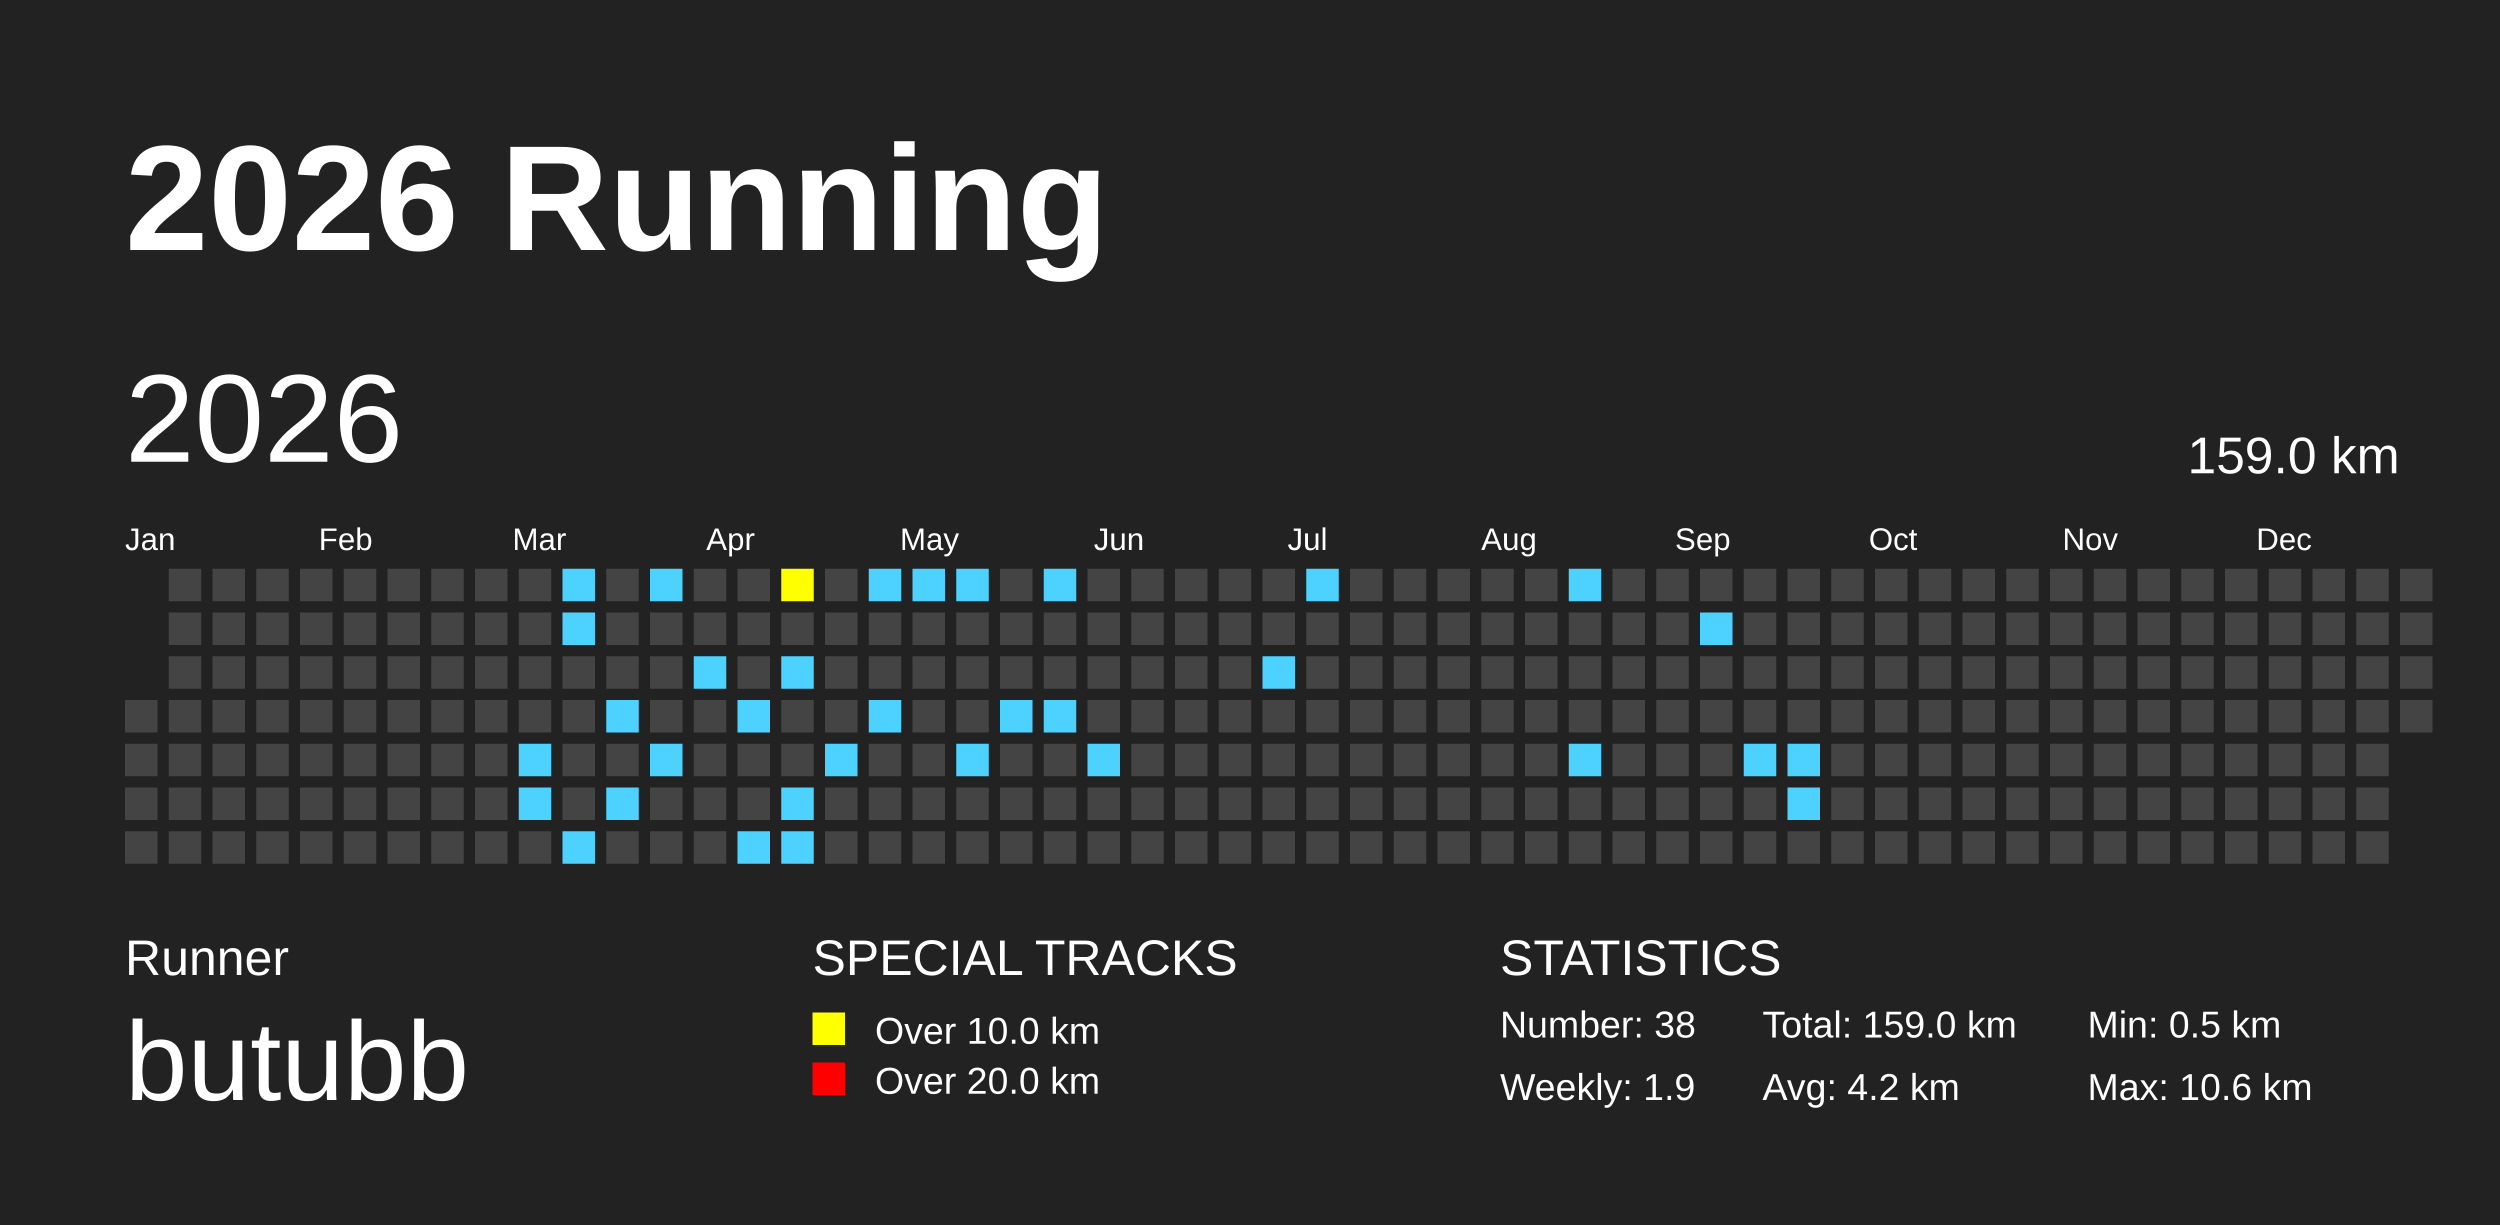
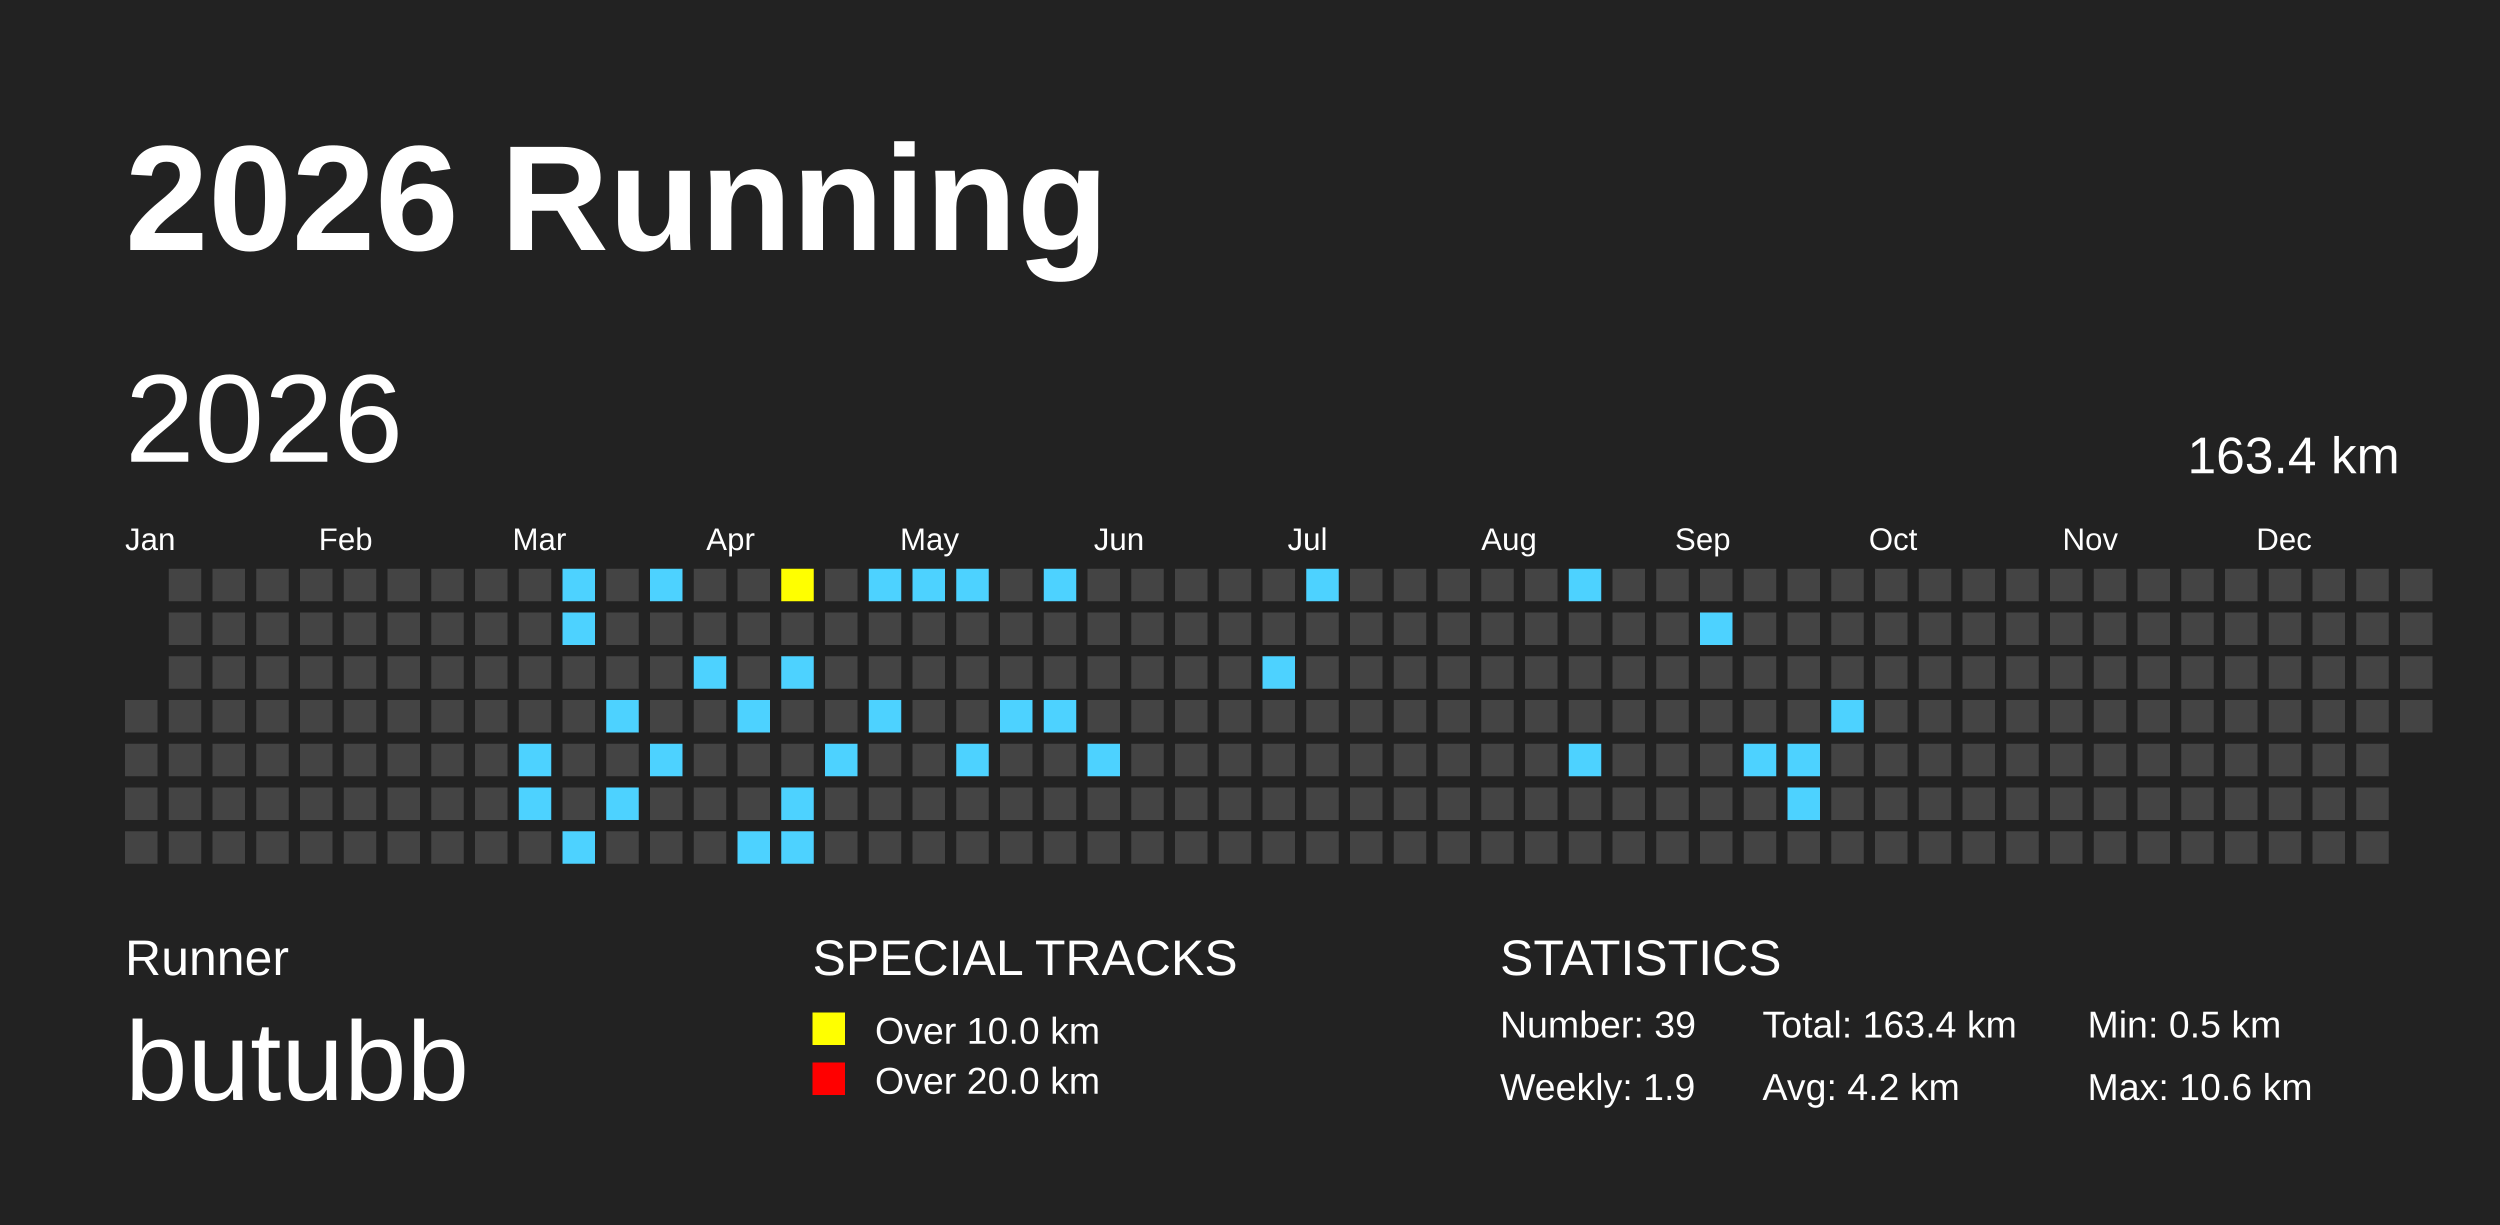
<svg xmlns="http://www.w3.org/2000/svg" baseProfile="full" height="98mm" version="1.1" viewBox="0,0,200,98" width="200mm">
  <defs />
  <rect fill="#222222" height="98" width="200" x="0" y="0" />
  <text fill="#FFFFFF" style="font-size:12px; font-family:Arial; font-weight:bold;" x="10" y="20">2026 Running</text>
  <text fill="#FFFFFF" style="font-size:4px; font-family:Arial" x="10" y="78">Runner</text>
  <text fill="#FFFFFF" style="font-size:9px; font-family:Arial" x="10" y="88">butubb</text>
  <text fill="#FFFFFF" style="font-size:4px; font-family:Arial" x="65" y="78">SPECIAL TRACKS</text>
  <rect fill="yellow" height="2.6" width="2.6" x="65" y="81" />
  <text fill="#FFFFFF" style="font-size:3px; font-family:Arial" x="70" y="83.5">Over 10.0 km</text>
  <rect fill="red" height="2.6" width="2.6" x="65" y="85" />
  <text fill="#FFFFFF" style="font-size:3px; font-family:Arial" x="70" y="87.5">Over 20.0 km</text>
  <text fill="#FFFFFF" style="font-size:4px; font-family:Arial" x="120" y="78">STATISTICS</text>
-   <text fill="#FFFFFF" style="font-size:3px; font-family:Arial" x="120" y="83">Number: 38</text>
+   <text fill="#FFFFFF" style="font-size:3px; font-family:Arial" x="120" y="83">Number: 39</text>
  <text fill="#FFFFFF" style="font-size:3px; font-family:Arial" x="120" y="88">Weekly: 1.9</text>
-   <text fill="#FFFFFF" style="font-size:3px; font-family:Arial" x="141" y="83">Total: 159.0 km</text>
+   <text fill="#FFFFFF" style="font-size:3px; font-family:Arial" x="141" y="83">Total: 163.4 km</text>
  <text fill="#FFFFFF" style="font-size:3px; font-family:Arial" x="141" y="88">Avg: 4.2 km</text>
  <text fill="#FFFFFF" style="font-size:3px; font-family:Arial" x="167" y="83">Min: 0.5 km</text>
  <text fill="#FFFFFF" style="font-size:3px; font-family:Arial" x="167" y="88">Max: 10.6 km</text>
  <text dominant-baseline="hanging" fill="#FFFFFF" style="font-size:10.0px; font-family:Arial;" x="10" y="30">2026</text>
-   <text dominant-baseline="hanging" fill="#FFFFFF" style="font-size:4.125px; font-family:Arial;" x="175" y="35">159.0 km</text>
+   <text dominant-baseline="hanging" fill="#FFFFFF" style="font-size:4.125px; font-family:Arial;" x="175" y="35">163.4 km</text>
  <text fill="#FFFFFF" style="font-size:2.5px; font-family:Arial" x="10.0" y="44">Jan</text>
  <text fill="#FFFFFF" style="font-size:2.5px; font-family:Arial" x="25.5" y="44">Feb</text>
  <text fill="#FFFFFF" style="font-size:2.5px; font-family:Arial" x="41.0" y="44">Mar</text>
  <text fill="#FFFFFF" style="font-size:2.5px; font-family:Arial" x="56.5" y="44">Apr</text>
  <text fill="#FFFFFF" style="font-size:2.5px; font-family:Arial" x="72.0" y="44">May</text>
  <text fill="#FFFFFF" style="font-size:2.5px; font-family:Arial" x="87.5" y="44">Jun</text>
  <text fill="#FFFFFF" style="font-size:2.5px; font-family:Arial" x="103.0" y="44">Jul</text>
  <text fill="#FFFFFF" style="font-size:2.5px; font-family:Arial" x="118.5" y="44">Aug</text>
  <text fill="#FFFFFF" style="font-size:2.5px; font-family:Arial" x="134.0" y="44">Sep</text>
  <text fill="#FFFFFF" style="font-size:2.5px; font-family:Arial" x="149.5" y="44">Oct</text>
  <text fill="#FFFFFF" style="font-size:2.5px; font-family:Arial" x="165.0" y="44">Nov</text>
  <text fill="#FFFFFF" style="font-size:2.5px; font-family:Arial" x="180.5" y="44">Dec</text>
  <rect fill="#444444" height="2.6" width="2.6" x="10.0" y="56.0" />
  <rect fill="#444444" height="2.6" width="2.6" x="10.0" y="59.5" />
  <rect fill="#444444" height="2.6" width="2.6" x="10.0" y="63.0" />
  <rect fill="#444444" height="2.6" width="2.6" x="10.0" y="66.5" />
  <rect fill="#444444" height="2.6" width="2.6" x="13.5" y="45.5" />
  <rect fill="#444444" height="2.6" width="2.6" x="13.5" y="49.0" />
  <rect fill="#444444" height="2.6" width="2.6" x="13.5" y="52.5" />
  <rect fill="#444444" height="2.6" width="2.6" x="13.5" y="56.0" />
  <rect fill="#444444" height="2.6" width="2.6" x="13.5" y="59.5" />
  <rect fill="#444444" height="2.6" width="2.6" x="13.5" y="63.0" />
  <rect fill="#444444" height="2.6" width="2.6" x="13.5" y="66.5" />
  <rect fill="#444444" height="2.6" width="2.6" x="17.0" y="45.5" />
  <rect fill="#444444" height="2.6" width="2.6" x="17.0" y="49.0" />
  <rect fill="#444444" height="2.6" width="2.6" x="17.0" y="52.5" />
  <rect fill="#444444" height="2.6" width="2.6" x="17.0" y="56.0" />
  <rect fill="#444444" height="2.6" width="2.6" x="17.0" y="59.5" />
  <rect fill="#444444" height="2.6" width="2.6" x="17.0" y="63.0" />
  <rect fill="#444444" height="2.6" width="2.6" x="17.0" y="66.5" />
  <rect fill="#444444" height="2.6" width="2.6" x="20.5" y="45.5" />
  <rect fill="#444444" height="2.6" width="2.6" x="20.5" y="49.0" />
  <rect fill="#444444" height="2.6" width="2.6" x="20.5" y="52.5" />
  <rect fill="#444444" height="2.6" width="2.6" x="20.5" y="56.0" />
  <rect fill="#444444" height="2.6" width="2.6" x="20.5" y="59.5" />
  <rect fill="#444444" height="2.6" width="2.6" x="20.5" y="63.0" />
  <rect fill="#444444" height="2.6" width="2.6" x="20.5" y="66.5" />
  <rect fill="#444444" height="2.6" width="2.6" x="24.0" y="45.5" />
  <rect fill="#444444" height="2.6" width="2.6" x="24.0" y="49.0" />
  <rect fill="#444444" height="2.6" width="2.6" x="24.0" y="52.5" />
  <rect fill="#444444" height="2.6" width="2.6" x="24.0" y="56.0" />
  <rect fill="#444444" height="2.6" width="2.6" x="24.0" y="59.5" />
  <rect fill="#444444" height="2.6" width="2.6" x="24.0" y="63.0" />
  <rect fill="#444444" height="2.6" width="2.6" x="24.0" y="66.5" />
  <rect fill="#444444" height="2.6" width="2.6" x="27.5" y="45.5" />
  <rect fill="#444444" height="2.6" width="2.6" x="27.5" y="49.0" />
  <rect fill="#444444" height="2.6" width="2.6" x="27.5" y="52.5" />
  <rect fill="#444444" height="2.6" width="2.6" x="27.5" y="56.0" />
  <rect fill="#444444" height="2.6" width="2.6" x="27.5" y="59.5" />
  <rect fill="#444444" height="2.6" width="2.6" x="27.5" y="63.0" />
  <rect fill="#444444" height="2.6" width="2.6" x="27.5" y="66.5" />
  <rect fill="#444444" height="2.6" width="2.6" x="31.0" y="45.5" />
  <rect fill="#444444" height="2.6" width="2.6" x="31.0" y="49.0" />
  <rect fill="#444444" height="2.6" width="2.6" x="31.0" y="52.5" />
  <rect fill="#444444" height="2.6" width="2.6" x="31.0" y="56.0" />
  <rect fill="#444444" height="2.6" width="2.6" x="31.0" y="59.5" />
  <rect fill="#444444" height="2.6" width="2.6" x="31.0" y="63.0" />
  <rect fill="#444444" height="2.6" width="2.6" x="31.0" y="66.5" />
  <rect fill="#444444" height="2.6" width="2.6" x="34.5" y="45.5" />
  <rect fill="#444444" height="2.6" width="2.6" x="34.5" y="49.0" />
  <rect fill="#444444" height="2.6" width="2.6" x="34.5" y="52.5" />
  <rect fill="#444444" height="2.6" width="2.6" x="34.5" y="56.0" />
  <rect fill="#444444" height="2.6" width="2.6" x="34.5" y="59.5" />
  <rect fill="#444444" height="2.6" width="2.6" x="34.5" y="63.0" />
  <rect fill="#444444" height="2.6" width="2.6" x="34.5" y="66.5" />
  <rect fill="#444444" height="2.6" width="2.6" x="38.0" y="45.5" />
  <rect fill="#444444" height="2.6" width="2.6" x="38.0" y="49.0" />
  <rect fill="#444444" height="2.6" width="2.6" x="38.0" y="52.5" />
  <rect fill="#444444" height="2.6" width="2.6" x="38.0" y="56.0" />
  <rect fill="#444444" height="2.6" width="2.6" x="38.0" y="59.5" />
  <rect fill="#444444" height="2.6" width="2.6" x="38.0" y="63.0" />
  <rect fill="#444444" height="2.6" width="2.6" x="38.0" y="66.5" />
  <rect fill="#444444" height="2.6" width="2.6" x="41.5" y="45.5" />
  <rect fill="#444444" height="2.6" width="2.6" x="41.5" y="49.0" />
  <rect fill="#444444" height="2.6" width="2.6" x="41.5" y="52.5" />
  <rect fill="#444444" height="2.6" width="2.6" x="41.5" y="56.0" />
  <rect fill="#4DD2FF" height="2.6" width="2.6" x="41.5" y="59.5" />
  <rect fill="#4DD2FF" height="2.6" width="2.6" x="41.5" y="63.0" />
  <rect fill="#444444" height="2.6" width="2.6" x="41.5" y="66.5" />
  <rect fill="#4DD2FF" height="2.6" width="2.6" x="45.0" y="45.5" />
  <rect fill="#4DD2FF" height="2.6" width="2.6" x="45.0" y="49.0" />
  <rect fill="#444444" height="2.6" width="2.6" x="45.0" y="52.5" />
  <rect fill="#444444" height="2.6" width="2.6" x="45.0" y="56.0" />
  <rect fill="#444444" height="2.6" width="2.6" x="45.0" y="59.5" />
  <rect fill="#444444" height="2.6" width="2.6" x="45.0" y="63.0" />
  <rect fill="#4DD2FF" height="2.6" width="2.6" x="45.0" y="66.5" />
  <rect fill="#444444" height="2.6" width="2.6" x="48.5" y="45.5" />
  <rect fill="#444444" height="2.6" width="2.6" x="48.5" y="49.0" />
  <rect fill="#444444" height="2.6" width="2.6" x="48.5" y="52.5" />
  <rect fill="#4DD2FF" height="2.6" width="2.6" x="48.5" y="56.0" />
  <rect fill="#444444" height="2.6" width="2.6" x="48.5" y="59.5" />
  <rect fill="#4DD2FF" height="2.6" width="2.6" x="48.5" y="63.0" />
  <rect fill="#444444" height="2.6" width="2.6" x="48.5" y="66.5" />
  <rect fill="#4DD2FF" height="2.6" width="2.6" x="52.0" y="45.5" />
  <rect fill="#444444" height="2.6" width="2.6" x="52.0" y="49.0" />
  <rect fill="#444444" height="2.6" width="2.6" x="52.0" y="52.5" />
  <rect fill="#444444" height="2.6" width="2.6" x="52.0" y="56.0" />
  <rect fill="#4DD2FF" height="2.6" width="2.6" x="52.0" y="59.5" />
  <rect fill="#444444" height="2.6" width="2.6" x="52.0" y="63.0" />
  <rect fill="#444444" height="2.6" width="2.6" x="52.0" y="66.5" />
  <rect fill="#444444" height="2.6" width="2.6" x="55.5" y="45.5" />
  <rect fill="#444444" height="2.6" width="2.6" x="55.5" y="49.0" />
  <rect fill="#4DD2FF" height="2.6" width="2.6" x="55.5" y="52.5" />
  <rect fill="#444444" height="2.6" width="2.6" x="55.5" y="56.0" />
  <rect fill="#444444" height="2.6" width="2.6" x="55.5" y="59.5" />
  <rect fill="#444444" height="2.6" width="2.6" x="55.5" y="63.0" />
  <rect fill="#444444" height="2.6" width="2.6" x="55.5" y="66.5" />
  <rect fill="#444444" height="2.6" width="2.6" x="59.0" y="45.5" />
  <rect fill="#444444" height="2.6" width="2.6" x="59.0" y="49.0" />
  <rect fill="#444444" height="2.6" width="2.6" x="59.0" y="52.5" />
  <rect fill="#4DD2FF" height="2.6" width="2.6" x="59.0" y="56.0" />
  <rect fill="#444444" height="2.6" width="2.6" x="59.0" y="59.5" />
  <rect fill="#444444" height="2.6" width="2.6" x="59.0" y="63.0" />
  <rect fill="#4DD2FF" height="2.6" width="2.6" x="59.0" y="66.5" />
  <rect fill="yellow" height="2.6" width="2.6" x="62.5" y="45.5" />
  <rect fill="#444444" height="2.6" width="2.6" x="62.5" y="49.0" />
  <rect fill="#4DD2FF" height="2.6" width="2.6" x="62.5" y="52.5" />
  <rect fill="#444444" height="2.6" width="2.6" x="62.5" y="56.0" />
  <rect fill="#444444" height="2.6" width="2.6" x="62.5" y="59.5" />
  <rect fill="#4DD2FF" height="2.6" width="2.6" x="62.5" y="63.0" />
  <rect fill="#4DD2FF" height="2.6" width="2.6" x="62.5" y="66.5" />
  <rect fill="#444444" height="2.6" width="2.6" x="66.0" y="45.5" />
  <rect fill="#444444" height="2.6" width="2.6" x="66.0" y="49.0" />
  <rect fill="#444444" height="2.6" width="2.6" x="66.0" y="52.5" />
  <rect fill="#444444" height="2.6" width="2.6" x="66.0" y="56.0" />
  <rect fill="#4DD2FF" height="2.6" width="2.6" x="66.0" y="59.5" />
  <rect fill="#444444" height="2.6" width="2.6" x="66.0" y="63.0" />
  <rect fill="#444444" height="2.6" width="2.6" x="66.0" y="66.5" />
  <rect fill="#4DD2FF" height="2.6" width="2.6" x="69.5" y="45.5" />
  <rect fill="#444444" height="2.6" width="2.6" x="69.5" y="49.0" />
  <rect fill="#444444" height="2.6" width="2.6" x="69.5" y="52.5" />
  <rect fill="#4DD2FF" height="2.6" width="2.6" x="69.5" y="56.0" />
  <rect fill="#444444" height="2.6" width="2.6" x="69.5" y="59.5" />
  <rect fill="#444444" height="2.6" width="2.6" x="69.5" y="63.0" />
  <rect fill="#444444" height="2.6" width="2.6" x="69.5" y="66.5" />
  <rect fill="#4DD2FF" height="2.6" width="2.6" x="73.0" y="45.5" />
  <rect fill="#444444" height="2.6" width="2.6" x="73.0" y="49.0" />
  <rect fill="#444444" height="2.6" width="2.6" x="73.0" y="52.5" />
  <rect fill="#444444" height="2.6" width="2.6" x="73.0" y="56.0" />
  <rect fill="#444444" height="2.6" width="2.6" x="73.0" y="59.5" />
  <rect fill="#444444" height="2.6" width="2.6" x="73.0" y="63.0" />
  <rect fill="#444444" height="2.6" width="2.6" x="73.0" y="66.5" />
  <rect fill="#4DD2FF" height="2.6" width="2.6" x="76.5" y="45.5" />
  <rect fill="#444444" height="2.6" width="2.6" x="76.5" y="49.0" />
  <rect fill="#444444" height="2.6" width="2.6" x="76.5" y="52.5" />
  <rect fill="#444444" height="2.6" width="2.6" x="76.5" y="56.0" />
  <rect fill="#4DD2FF" height="2.6" width="2.6" x="76.5" y="59.5" />
  <rect fill="#444444" height="2.6" width="2.6" x="76.5" y="63.0" />
  <rect fill="#444444" height="2.6" width="2.6" x="76.5" y="66.5" />
  <rect fill="#444444" height="2.6" width="2.6" x="80.0" y="45.5" />
  <rect fill="#444444" height="2.6" width="2.6" x="80.0" y="49.0" />
  <rect fill="#444444" height="2.6" width="2.6" x="80.0" y="52.5" />
  <rect fill="#4DD2FF" height="2.6" width="2.6" x="80.0" y="56.0" />
  <rect fill="#444444" height="2.6" width="2.6" x="80.0" y="59.5" />
  <rect fill="#444444" height="2.6" width="2.6" x="80.0" y="63.0" />
  <rect fill="#444444" height="2.6" width="2.6" x="80.0" y="66.5" />
  <rect fill="#4DD2FF" height="2.6" width="2.6" x="83.5" y="45.5" />
  <rect fill="#444444" height="2.6" width="2.6" x="83.5" y="49.0" />
  <rect fill="#444444" height="2.6" width="2.6" x="83.5" y="52.5" />
  <rect fill="#4DD2FF" height="2.6" width="2.6" x="83.5" y="56.0" />
  <rect fill="#444444" height="2.6" width="2.6" x="83.5" y="59.5" />
  <rect fill="#444444" height="2.6" width="2.6" x="83.5" y="63.0" />
  <rect fill="#444444" height="2.6" width="2.6" x="83.5" y="66.5" />
  <rect fill="#444444" height="2.6" width="2.6" x="87.0" y="45.5" />
  <rect fill="#444444" height="2.6" width="2.6" x="87.0" y="49.0" />
  <rect fill="#444444" height="2.6" width="2.6" x="87.0" y="52.5" />
  <rect fill="#444444" height="2.6" width="2.6" x="87.0" y="56.0" />
  <rect fill="#4DD2FF" height="2.6" width="2.6" x="87.0" y="59.5" />
  <rect fill="#444444" height="2.6" width="2.6" x="87.0" y="63.0" />
  <rect fill="#444444" height="2.6" width="2.6" x="87.0" y="66.5" />
  <rect fill="#444444" height="2.6" width="2.6" x="90.5" y="45.5" />
  <rect fill="#444444" height="2.6" width="2.6" x="90.5" y="49.0" />
  <rect fill="#444444" height="2.6" width="2.6" x="90.5" y="52.5" />
  <rect fill="#444444" height="2.6" width="2.6" x="90.5" y="56.0" />
  <rect fill="#444444" height="2.6" width="2.6" x="90.5" y="59.5" />
  <rect fill="#444444" height="2.6" width="2.6" x="90.5" y="63.0" />
  <rect fill="#444444" height="2.6" width="2.6" x="90.5" y="66.5" />
  <rect fill="#444444" height="2.6" width="2.6" x="94.0" y="45.5" />
  <rect fill="#444444" height="2.6" width="2.6" x="94.0" y="49.0" />
  <rect fill="#444444" height="2.6" width="2.6" x="94.0" y="52.5" />
  <rect fill="#444444" height="2.6" width="2.6" x="94.0" y="56.0" />
  <rect fill="#444444" height="2.6" width="2.6" x="94.0" y="59.5" />
  <rect fill="#444444" height="2.6" width="2.6" x="94.0" y="63.0" />
  <rect fill="#444444" height="2.6" width="2.6" x="94.0" y="66.5" />
  <rect fill="#444444" height="2.6" width="2.6" x="97.5" y="45.5" />
  <rect fill="#444444" height="2.6" width="2.6" x="97.5" y="49.0" />
  <rect fill="#444444" height="2.6" width="2.6" x="97.5" y="52.5" />
  <rect fill="#444444" height="2.6" width="2.6" x="97.5" y="56.0" />
  <rect fill="#444444" height="2.6" width="2.6" x="97.5" y="59.5" />
  <rect fill="#444444" height="2.6" width="2.6" x="97.5" y="63.0" />
  <rect fill="#444444" height="2.6" width="2.6" x="97.5" y="66.5" />
  <rect fill="#444444" height="2.6" width="2.6" x="101.0" y="45.5" />
  <rect fill="#444444" height="2.6" width="2.6" x="101.0" y="49.0" />
  <rect fill="#4DD2FF" height="2.6" width="2.6" x="101.0" y="52.5" />
  <rect fill="#444444" height="2.6" width="2.6" x="101.0" y="56.0" />
  <rect fill="#444444" height="2.6" width="2.6" x="101.0" y="59.5" />
  <rect fill="#444444" height="2.6" width="2.6" x="101.0" y="63.0" />
  <rect fill="#444444" height="2.6" width="2.6" x="101.0" y="66.5" />
  <rect fill="#4DD2FF" height="2.6" width="2.6" x="104.5" y="45.5" />
  <rect fill="#444444" height="2.6" width="2.6" x="104.5" y="49.0" />
  <rect fill="#444444" height="2.6" width="2.6" x="104.5" y="52.5" />
  <rect fill="#444444" height="2.6" width="2.6" x="104.5" y="56.0" />
  <rect fill="#444444" height="2.6" width="2.6" x="104.5" y="59.5" />
  <rect fill="#444444" height="2.6" width="2.6" x="104.5" y="63.0" />
  <rect fill="#444444" height="2.6" width="2.6" x="104.5" y="66.5" />
  <rect fill="#444444" height="2.6" width="2.6" x="108.0" y="45.5" />
  <rect fill="#444444" height="2.6" width="2.6" x="108.0" y="49.0" />
  <rect fill="#444444" height="2.6" width="2.6" x="108.0" y="52.5" />
  <rect fill="#444444" height="2.6" width="2.6" x="108.0" y="56.0" />
  <rect fill="#444444" height="2.6" width="2.6" x="108.0" y="59.5" />
  <rect fill="#444444" height="2.6" width="2.6" x="108.0" y="63.0" />
  <rect fill="#444444" height="2.6" width="2.6" x="108.0" y="66.5" />
  <rect fill="#444444" height="2.6" width="2.6" x="111.5" y="45.5" />
  <rect fill="#444444" height="2.6" width="2.6" x="111.5" y="49.0" />
  <rect fill="#444444" height="2.6" width="2.6" x="111.5" y="52.5" />
  <rect fill="#444444" height="2.6" width="2.6" x="111.5" y="56.0" />
  <rect fill="#444444" height="2.6" width="2.6" x="111.5" y="59.5" />
  <rect fill="#444444" height="2.6" width="2.6" x="111.5" y="63.0" />
  <rect fill="#444444" height="2.6" width="2.6" x="111.5" y="66.5" />
  <rect fill="#444444" height="2.6" width="2.6" x="115.0" y="45.5" />
  <rect fill="#444444" height="2.6" width="2.6" x="115.0" y="49.0" />
  <rect fill="#444444" height="2.6" width="2.6" x="115.0" y="52.5" />
  <rect fill="#444444" height="2.6" width="2.6" x="115.0" y="56.0" />
  <rect fill="#444444" height="2.6" width="2.6" x="115.0" y="59.5" />
  <rect fill="#444444" height="2.6" width="2.6" x="115.0" y="63.0" />
  <rect fill="#444444" height="2.6" width="2.6" x="115.0" y="66.5" />
  <rect fill="#444444" height="2.6" width="2.6" x="118.5" y="45.5" />
  <rect fill="#444444" height="2.6" width="2.6" x="118.5" y="49.0" />
  <rect fill="#444444" height="2.6" width="2.6" x="118.5" y="52.5" />
  <rect fill="#444444" height="2.6" width="2.6" x="118.5" y="56.0" />
  <rect fill="#444444" height="2.6" width="2.6" x="118.5" y="59.5" />
  <rect fill="#444444" height="2.6" width="2.6" x="118.5" y="63.0" />
  <rect fill="#444444" height="2.6" width="2.6" x="118.5" y="66.5" />
  <rect fill="#444444" height="2.6" width="2.6" x="122.0" y="45.5" />
  <rect fill="#444444" height="2.6" width="2.6" x="122.0" y="49.0" />
  <rect fill="#444444" height="2.6" width="2.6" x="122.0" y="52.5" />
  <rect fill="#444444" height="2.6" width="2.6" x="122.0" y="56.0" />
  <rect fill="#444444" height="2.6" width="2.6" x="122.0" y="59.5" />
  <rect fill="#444444" height="2.6" width="2.6" x="122.0" y="63.0" />
  <rect fill="#444444" height="2.6" width="2.6" x="122.0" y="66.5" />
  <rect fill="#4DD2FF" height="2.6" width="2.6" x="125.5" y="45.5" />
  <rect fill="#444444" height="2.6" width="2.6" x="125.5" y="49.0" />
  <rect fill="#444444" height="2.6" width="2.6" x="125.5" y="52.5" />
  <rect fill="#444444" height="2.6" width="2.6" x="125.5" y="56.0" />
  <rect fill="#4DD2FF" height="2.6" width="2.6" x="125.5" y="59.5" />
  <rect fill="#444444" height="2.6" width="2.6" x="125.5" y="63.0" />
  <rect fill="#444444" height="2.6" width="2.6" x="125.5" y="66.5" />
  <rect fill="#444444" height="2.6" width="2.6" x="129.0" y="45.5" />
  <rect fill="#444444" height="2.6" width="2.6" x="129.0" y="49.0" />
  <rect fill="#444444" height="2.6" width="2.6" x="129.0" y="52.5" />
  <rect fill="#444444" height="2.6" width="2.6" x="129.0" y="56.0" />
  <rect fill="#444444" height="2.6" width="2.6" x="129.0" y="59.5" />
  <rect fill="#444444" height="2.6" width="2.6" x="129.0" y="63.0" />
  <rect fill="#444444" height="2.6" width="2.6" x="129.0" y="66.5" />
  <rect fill="#444444" height="2.6" width="2.6" x="132.5" y="45.5" />
  <rect fill="#444444" height="2.6" width="2.6" x="132.5" y="49.0" />
  <rect fill="#444444" height="2.6" width="2.6" x="132.5" y="52.5" />
  <rect fill="#444444" height="2.6" width="2.6" x="132.5" y="56.0" />
  <rect fill="#444444" height="2.6" width="2.6" x="132.5" y="59.5" />
  <rect fill="#444444" height="2.6" width="2.6" x="132.5" y="63.0" />
  <rect fill="#444444" height="2.6" width="2.6" x="132.5" y="66.5" />
  <rect fill="#444444" height="2.6" width="2.6" x="136.0" y="45.5" />
  <rect fill="#4DD2FF" height="2.6" width="2.6" x="136.0" y="49.0" />
  <rect fill="#444444" height="2.6" width="2.6" x="136.0" y="52.5" />
  <rect fill="#444444" height="2.6" width="2.6" x="136.0" y="56.0" />
  <rect fill="#444444" height="2.6" width="2.6" x="136.0" y="59.5" />
  <rect fill="#444444" height="2.6" width="2.6" x="136.0" y="63.0" />
  <rect fill="#444444" height="2.6" width="2.6" x="136.0" y="66.5" />
  <rect fill="#444444" height="2.6" width="2.6" x="139.5" y="45.5" />
  <rect fill="#444444" height="2.6" width="2.6" x="139.5" y="49.0" />
  <rect fill="#444444" height="2.6" width="2.6" x="139.5" y="52.5" />
  <rect fill="#444444" height="2.6" width="2.6" x="139.5" y="56.0" />
  <rect fill="#4DD2FF" height="2.6" width="2.6" x="139.5" y="59.5" />
  <rect fill="#444444" height="2.6" width="2.6" x="139.5" y="63.0" />
  <rect fill="#444444" height="2.6" width="2.6" x="139.5" y="66.5" />
  <rect fill="#444444" height="2.6" width="2.6" x="143.0" y="45.5" />
  <rect fill="#444444" height="2.6" width="2.6" x="143.0" y="49.0" />
  <rect fill="#444444" height="2.6" width="2.6" x="143.0" y="52.5" />
  <rect fill="#444444" height="2.6" width="2.6" x="143.0" y="56.0" />
  <rect fill="#4DD2FF" height="2.6" width="2.6" x="143.0" y="59.5" />
  <rect fill="#4DD2FF" height="2.6" width="2.6" x="143.0" y="63.0" />
  <rect fill="#444444" height="2.6" width="2.6" x="143.0" y="66.5" />
  <rect fill="#444444" height="2.6" width="2.6" x="146.5" y="45.5" />
  <rect fill="#444444" height="2.6" width="2.6" x="146.5" y="49.0" />
  <rect fill="#444444" height="2.6" width="2.6" x="146.5" y="52.5" />
-   <rect fill="#444444" height="2.6" width="2.6" x="146.5" y="56.0" />
+   <rect fill="#4DD2FF" height="2.6" width="2.6" x="146.5" y="56.0" />
  <rect fill="#444444" height="2.6" width="2.6" x="146.5" y="59.5" />
  <rect fill="#444444" height="2.6" width="2.6" x="146.5" y="63.0" />
  <rect fill="#444444" height="2.6" width="2.6" x="146.5" y="66.5" />
  <rect fill="#444444" height="2.6" width="2.6" x="150.0" y="45.5" />
  <rect fill="#444444" height="2.6" width="2.6" x="150.0" y="49.0" />
  <rect fill="#444444" height="2.6" width="2.6" x="150.0" y="52.5" />
  <rect fill="#444444" height="2.6" width="2.6" x="150.0" y="56.0" />
  <rect fill="#444444" height="2.6" width="2.6" x="150.0" y="59.5" />
  <rect fill="#444444" height="2.6" width="2.6" x="150.0" y="63.0" />
  <rect fill="#444444" height="2.6" width="2.6" x="150.0" y="66.5" />
  <rect fill="#444444" height="2.6" width="2.6" x="153.5" y="45.5" />
  <rect fill="#444444" height="2.6" width="2.6" x="153.5" y="49.0" />
  <rect fill="#444444" height="2.6" width="2.6" x="153.5" y="52.5" />
  <rect fill="#444444" height="2.6" width="2.6" x="153.5" y="56.0" />
  <rect fill="#444444" height="2.6" width="2.6" x="153.5" y="59.5" />
  <rect fill="#444444" height="2.6" width="2.6" x="153.5" y="63.0" />
  <rect fill="#444444" height="2.6" width="2.6" x="153.5" y="66.5" />
  <rect fill="#444444" height="2.6" width="2.6" x="157.0" y="45.5" />
  <rect fill="#444444" height="2.6" width="2.6" x="157.0" y="49.0" />
  <rect fill="#444444" height="2.6" width="2.6" x="157.0" y="52.5" />
  <rect fill="#444444" height="2.6" width="2.6" x="157.0" y="56.0" />
  <rect fill="#444444" height="2.6" width="2.6" x="157.0" y="59.5" />
  <rect fill="#444444" height="2.6" width="2.6" x="157.0" y="63.0" />
  <rect fill="#444444" height="2.6" width="2.6" x="157.0" y="66.5" />
  <rect fill="#444444" height="2.6" width="2.6" x="160.5" y="45.5" />
  <rect fill="#444444" height="2.6" width="2.6" x="160.5" y="49.0" />
  <rect fill="#444444" height="2.6" width="2.6" x="160.5" y="52.5" />
  <rect fill="#444444" height="2.6" width="2.6" x="160.5" y="56.0" />
  <rect fill="#444444" height="2.6" width="2.6" x="160.5" y="59.5" />
  <rect fill="#444444" height="2.6" width="2.6" x="160.5" y="63.0" />
  <rect fill="#444444" height="2.6" width="2.6" x="160.5" y="66.5" />
  <rect fill="#444444" height="2.6" width="2.6" x="164.0" y="45.5" />
  <rect fill="#444444" height="2.6" width="2.6" x="164.0" y="49.0" />
  <rect fill="#444444" height="2.6" width="2.6" x="164.0" y="52.5" />
  <rect fill="#444444" height="2.6" width="2.6" x="164.0" y="56.0" />
  <rect fill="#444444" height="2.6" width="2.6" x="164.0" y="59.5" />
  <rect fill="#444444" height="2.6" width="2.6" x="164.0" y="63.0" />
  <rect fill="#444444" height="2.6" width="2.6" x="164.0" y="66.5" />
  <rect fill="#444444" height="2.6" width="2.6" x="167.5" y="45.5" />
  <rect fill="#444444" height="2.6" width="2.6" x="167.5" y="49.0" />
  <rect fill="#444444" height="2.6" width="2.6" x="167.5" y="52.5" />
  <rect fill="#444444" height="2.6" width="2.6" x="167.5" y="56.0" />
  <rect fill="#444444" height="2.6" width="2.6" x="167.5" y="59.5" />
  <rect fill="#444444" height="2.6" width="2.6" x="167.5" y="63.0" />
  <rect fill="#444444" height="2.6" width="2.6" x="167.5" y="66.5" />
  <rect fill="#444444" height="2.6" width="2.6" x="171.0" y="45.5" />
  <rect fill="#444444" height="2.6" width="2.6" x="171.0" y="49.0" />
  <rect fill="#444444" height="2.6" width="2.6" x="171.0" y="52.5" />
  <rect fill="#444444" height="2.6" width="2.6" x="171.0" y="56.0" />
  <rect fill="#444444" height="2.6" width="2.6" x="171.0" y="59.5" />
  <rect fill="#444444" height="2.6" width="2.6" x="171.0" y="63.0" />
  <rect fill="#444444" height="2.6" width="2.6" x="171.0" y="66.5" />
  <rect fill="#444444" height="2.6" width="2.6" x="174.5" y="45.5" />
  <rect fill="#444444" height="2.6" width="2.6" x="174.5" y="49.0" />
  <rect fill="#444444" height="2.6" width="2.6" x="174.5" y="52.5" />
  <rect fill="#444444" height="2.6" width="2.6" x="174.5" y="56.0" />
  <rect fill="#444444" height="2.6" width="2.6" x="174.5" y="59.5" />
  <rect fill="#444444" height="2.6" width="2.6" x="174.5" y="63.0" />
  <rect fill="#444444" height="2.6" width="2.6" x="174.5" y="66.5" />
  <rect fill="#444444" height="2.6" width="2.6" x="178.0" y="45.5" />
  <rect fill="#444444" height="2.6" width="2.6" x="178.0" y="49.0" />
  <rect fill="#444444" height="2.6" width="2.6" x="178.0" y="52.5" />
  <rect fill="#444444" height="2.6" width="2.6" x="178.0" y="56.0" />
  <rect fill="#444444" height="2.6" width="2.6" x="178.0" y="59.5" />
  <rect fill="#444444" height="2.6" width="2.6" x="178.0" y="63.0" />
  <rect fill="#444444" height="2.6" width="2.6" x="178.0" y="66.5" />
  <rect fill="#444444" height="2.6" width="2.6" x="181.5" y="45.5" />
  <rect fill="#444444" height="2.6" width="2.6" x="181.5" y="49.0" />
  <rect fill="#444444" height="2.6" width="2.6" x="181.5" y="52.5" />
  <rect fill="#444444" height="2.6" width="2.6" x="181.5" y="56.0" />
  <rect fill="#444444" height="2.6" width="2.6" x="181.5" y="59.5" />
  <rect fill="#444444" height="2.6" width="2.6" x="181.5" y="63.0" />
  <rect fill="#444444" height="2.6" width="2.6" x="181.5" y="66.5" />
  <rect fill="#444444" height="2.6" width="2.6" x="185.0" y="45.5" />
  <rect fill="#444444" height="2.6" width="2.6" x="185.0" y="49.0" />
  <rect fill="#444444" height="2.6" width="2.6" x="185.0" y="52.5" />
  <rect fill="#444444" height="2.6" width="2.6" x="185.0" y="56.0" />
  <rect fill="#444444" height="2.6" width="2.6" x="185.0" y="59.5" />
  <rect fill="#444444" height="2.6" width="2.6" x="185.0" y="63.0" />
  <rect fill="#444444" height="2.6" width="2.6" x="185.0" y="66.5" />
  <rect fill="#444444" height="2.6" width="2.6" x="188.5" y="45.5" />
  <rect fill="#444444" height="2.6" width="2.6" x="188.5" y="49.0" />
  <rect fill="#444444" height="2.6" width="2.6" x="188.5" y="52.5" />
  <rect fill="#444444" height="2.6" width="2.6" x="188.5" y="56.0" />
  <rect fill="#444444" height="2.6" width="2.6" x="188.5" y="59.5" />
  <rect fill="#444444" height="2.6" width="2.6" x="188.5" y="63.0" />
  <rect fill="#444444" height="2.6" width="2.6" x="188.5" y="66.5" />
  <rect fill="#444444" height="2.6" width="2.6" x="192.0" y="45.5" />
  <rect fill="#444444" height="2.6" width="2.6" x="192.0" y="49.0" />
  <rect fill="#444444" height="2.6" width="2.6" x="192.0" y="52.5" />
  <rect fill="#444444" height="2.6" width="2.6" x="192.0" y="56.0" />
</svg>
